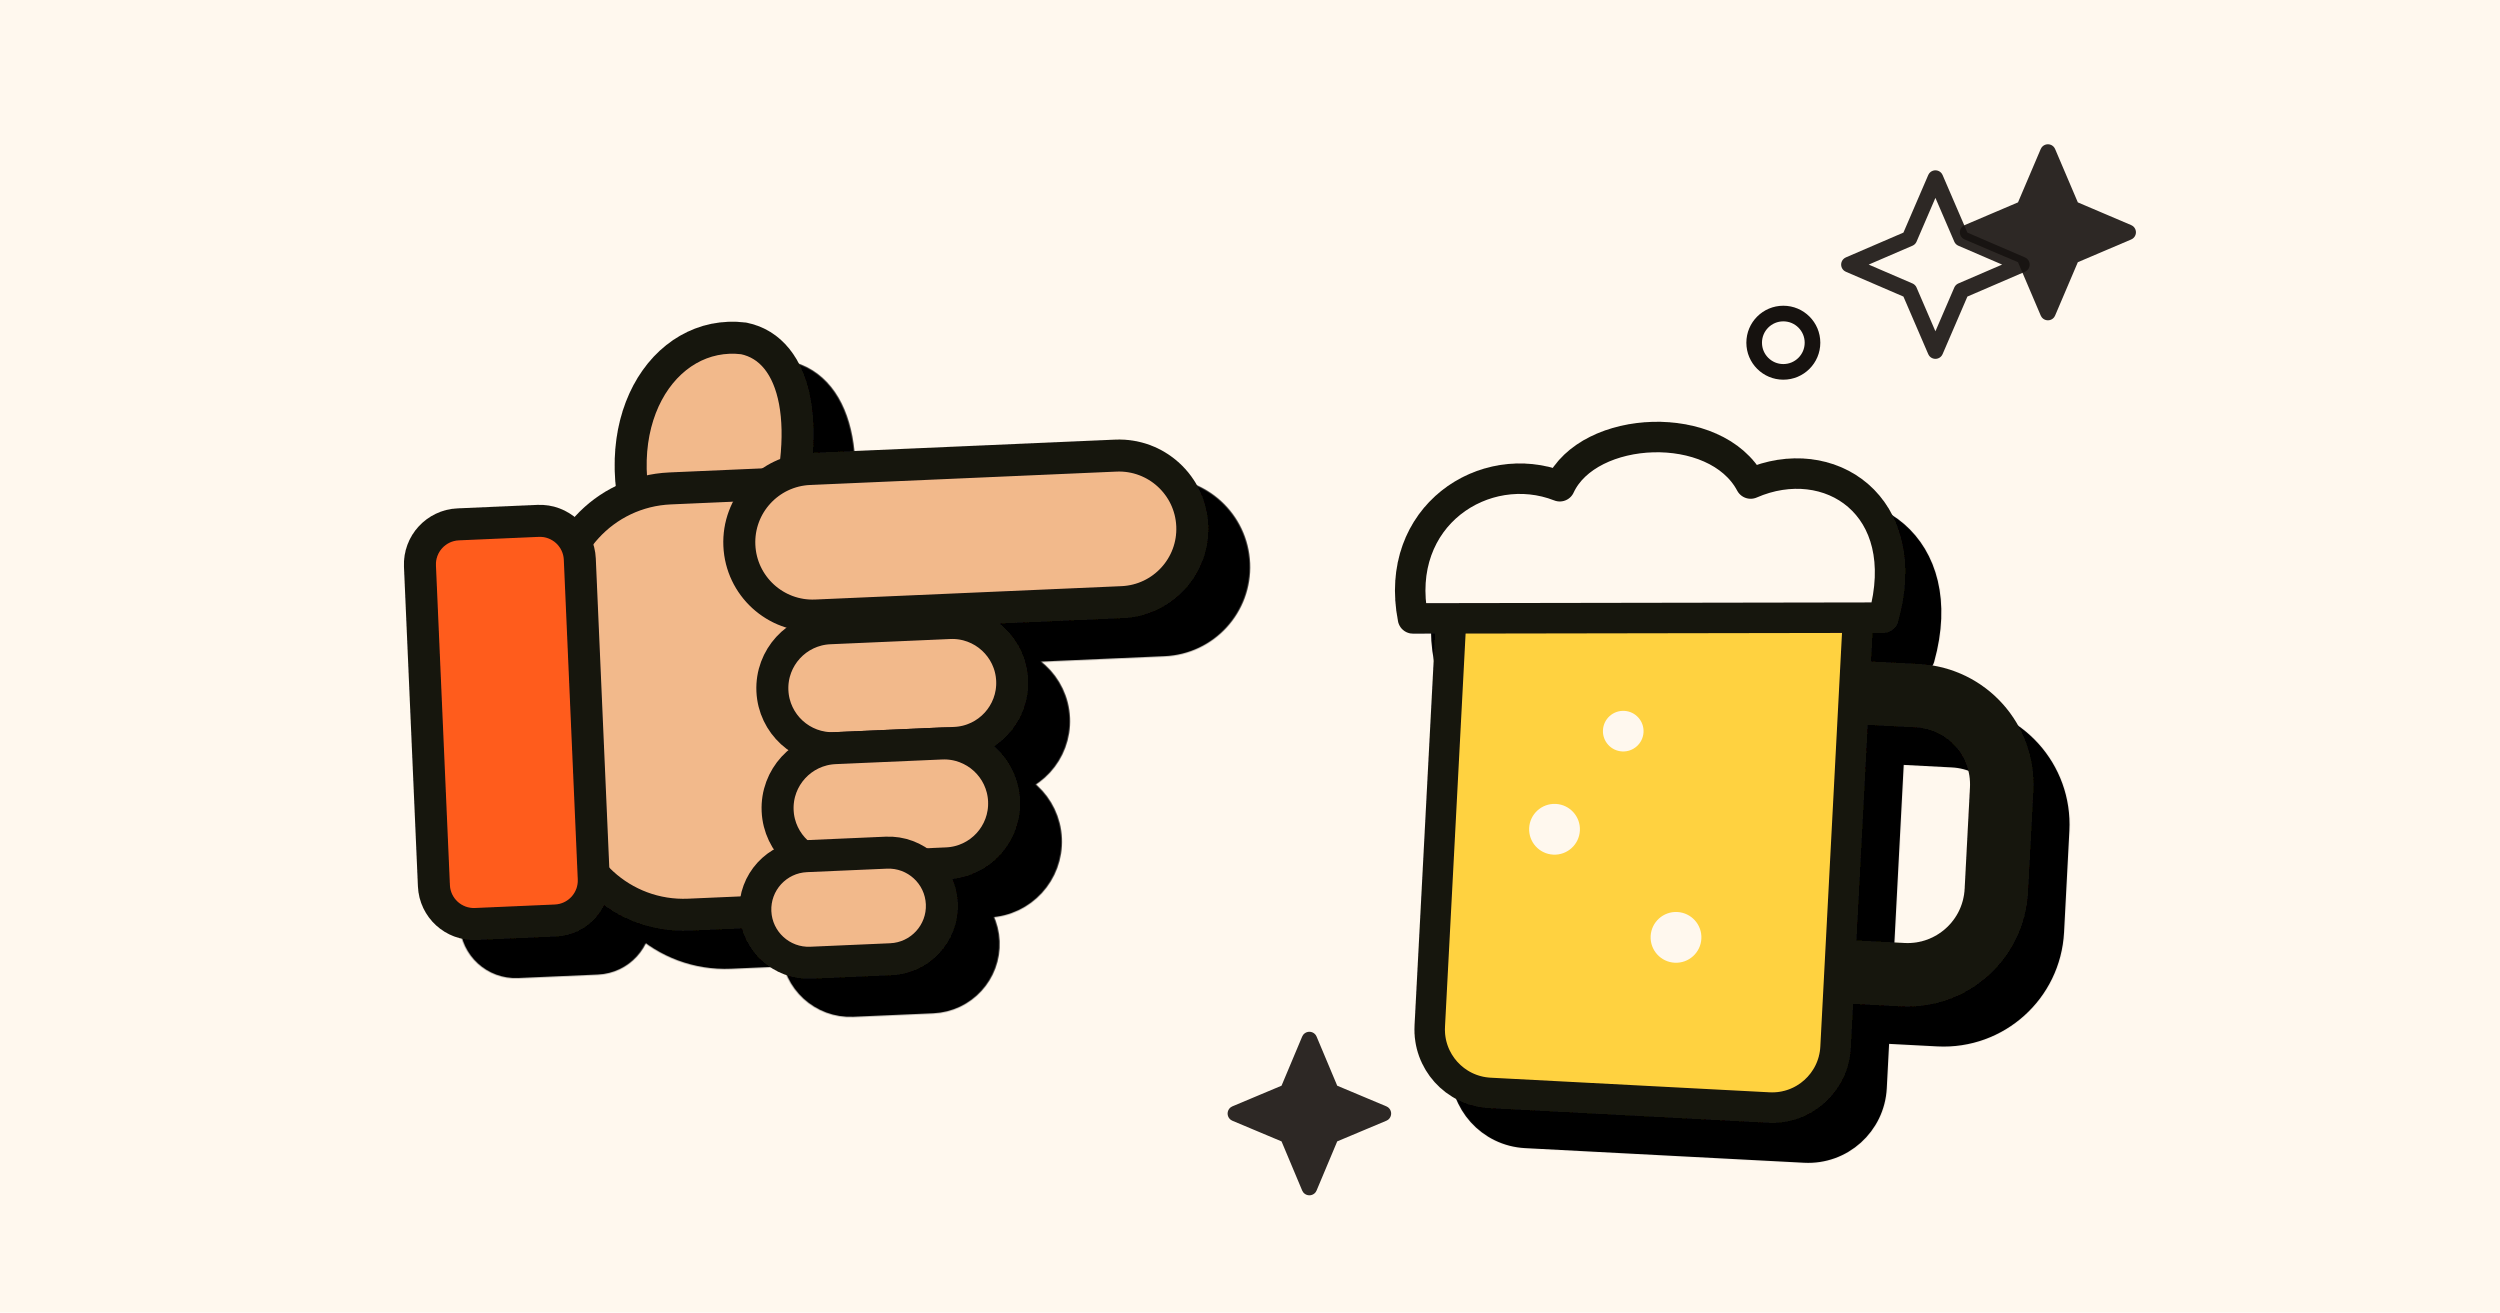
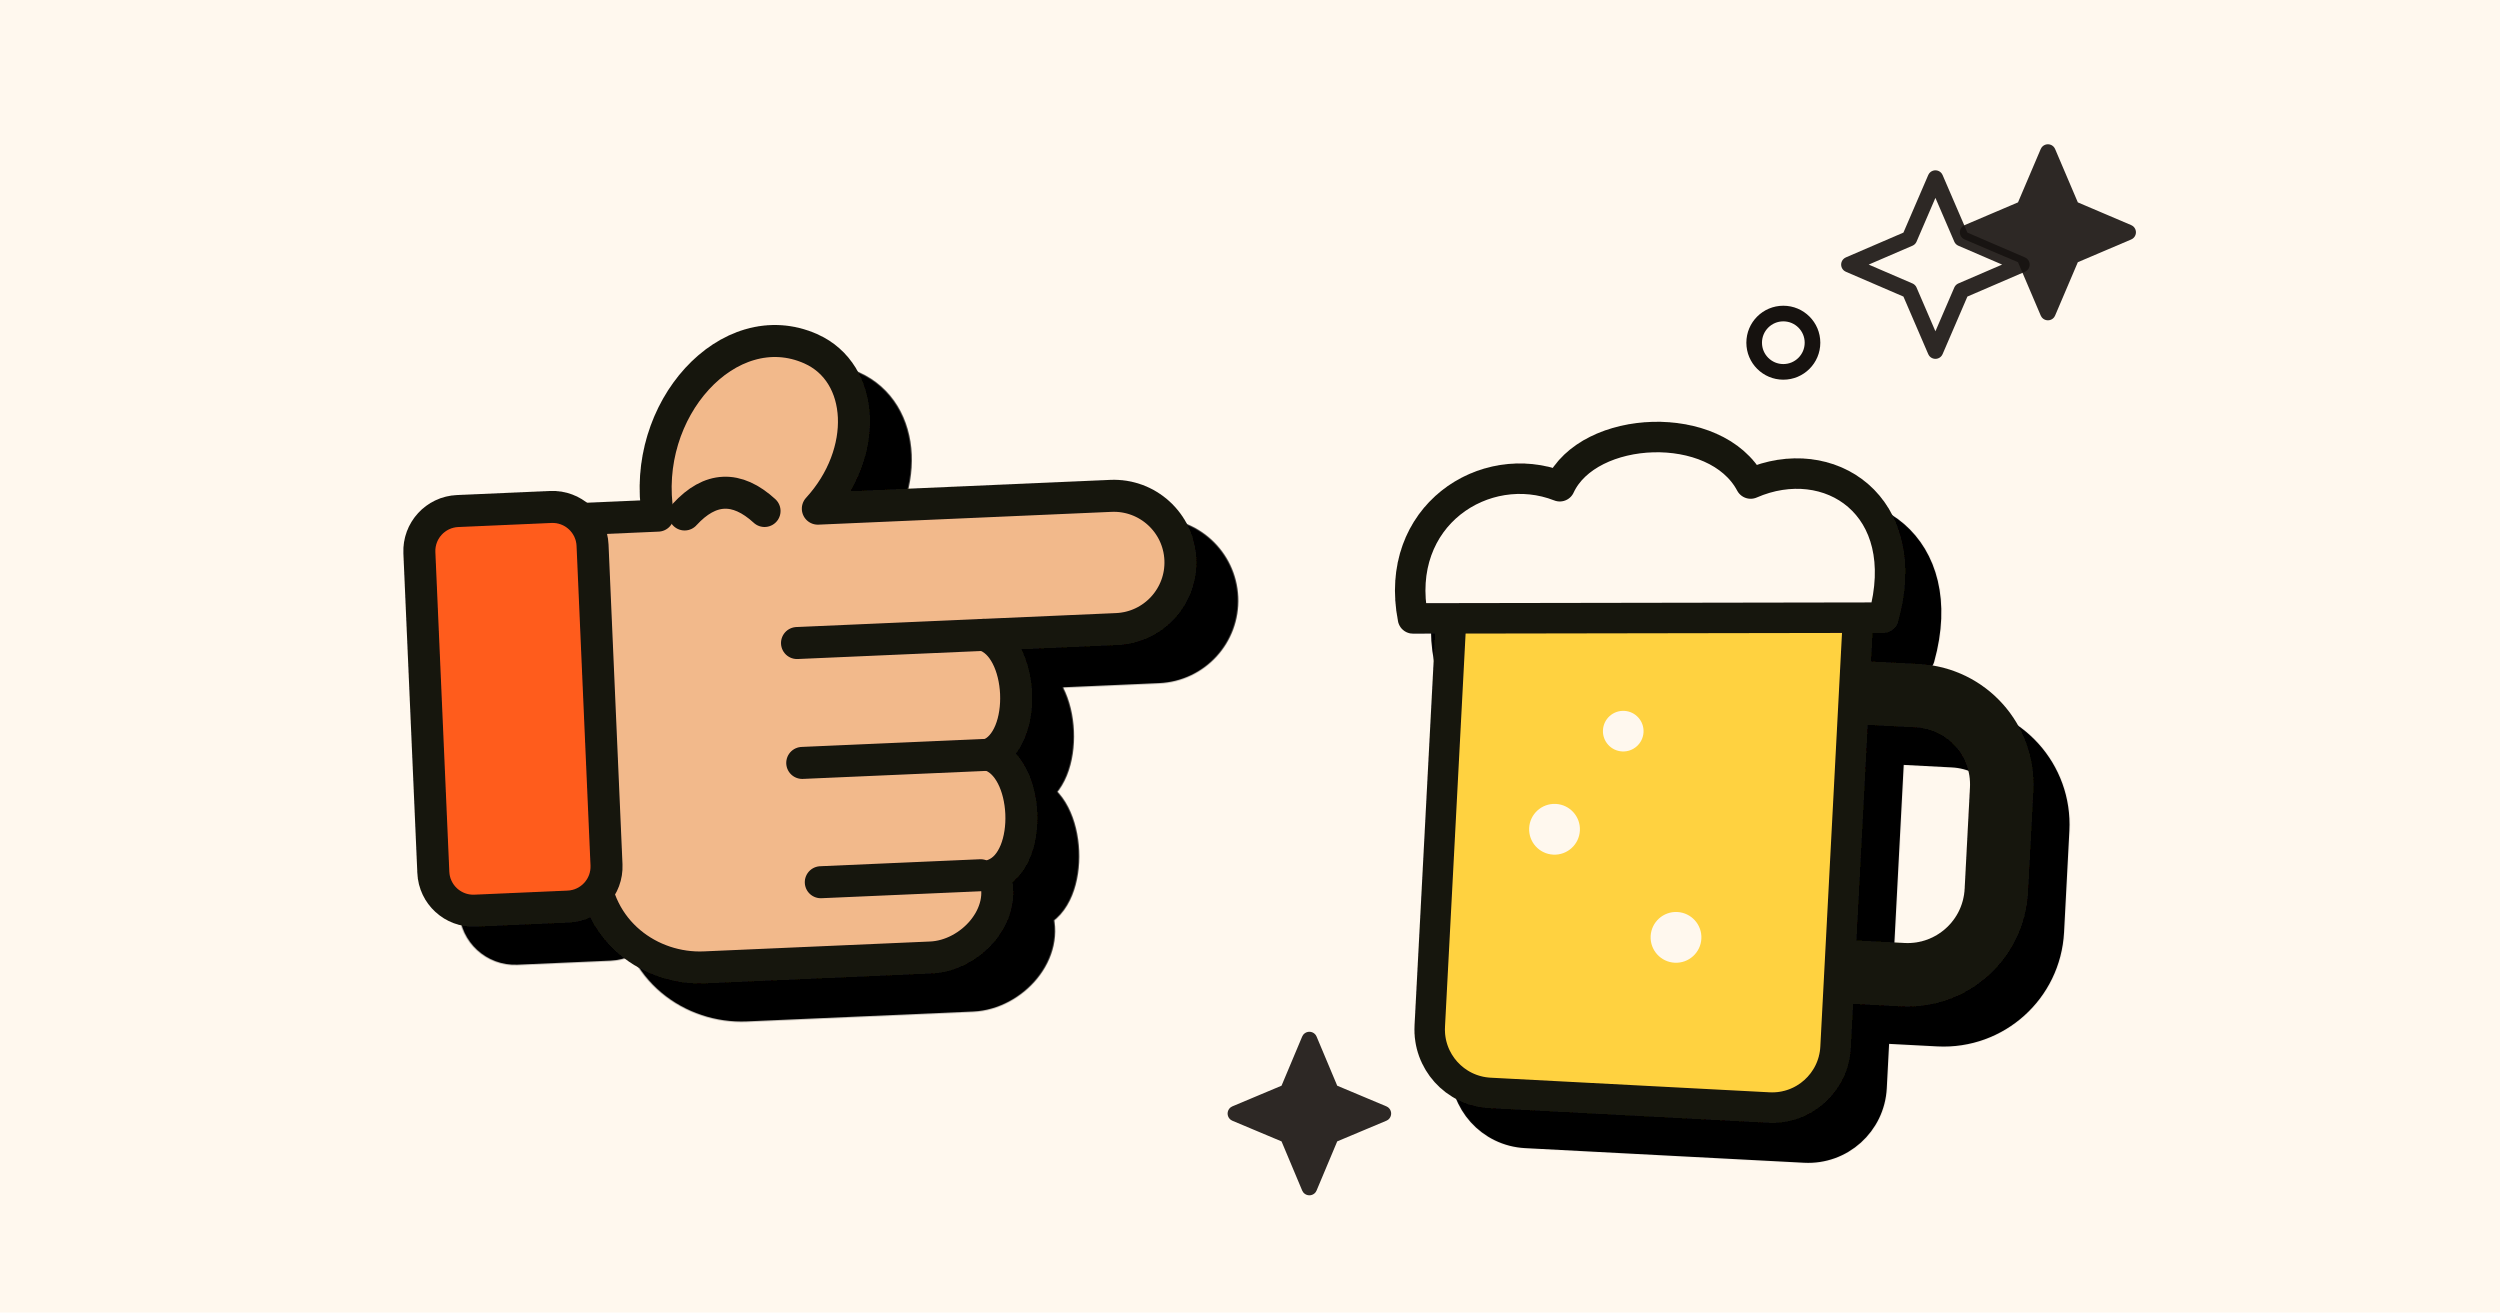
<svg xmlns="http://www.w3.org/2000/svg" viewBox="0 0 240 126" width="240" height="126">
  <defs>
    <filter id="h" x="-30%" y="-30%" width="170%" height="170%">
      <feOffset in="SourceAlpha" dx="3" dy="3" result="s" />
      <feMerge>
        <feMergeNode in="s" />
        <feMergeNode in="SourceGraphic" />
      </feMerge>
    </filter>
  </defs>
  <rect width="240" height="126" fill="#FFF8EE" />
  <path d="M185.8 17.1l2.5 5.8 5.8 2.5-5.8 2.5-2.5 5.8-2.5-5.8-5.8-2.5 5.8-2.5z" fill="#FFF8EE" stroke="#16120F" stroke-width="1.5" stroke-linejoin="round" opacity=".9" />
  <circle cx="171.2" cy="32.9" r="2.8" fill="#FFF8EE" stroke="#16120F" stroke-width="1.5" />
  <path d="M196.6 14.6l2.3 5.4 5.4 2.3-5.4 2.3-2.3 5.4-2.3-5.4-5.4-2.3 5.4-2.3z" fill="#16120F" stroke="#16120F" stroke-width="1.5" stroke-linejoin="round" opacity=".9" />
  <path d="M125.7 99.8l2.1 5.0 5.0 2.1-5.0 2.1-2.1 5.0-2.1-5.0-5.0-2.1 5.0-2.1z" fill="#16120F" stroke="#16120F" stroke-width="1.5" stroke-linejoin="round" opacity=".9" />
  <g transform="translate(38.0 18.1) rotate(-2.5 41.0 41.0) scale(1.280)" filter="url(#h)">
-     <path d="M19 26c-3-9 2-16 8-15 4 1 5 7 2 15z" fill="#F2B98B" stroke="#16120F" stroke-width="2.4" stroke-linejoin="round" stroke-linecap="round" />
-     <rect x="12" y="22" width="30" height="32" rx="9" fill="#F2B98B" stroke="#16120F" stroke-width="2.4" stroke-linejoin="round" stroke-linecap="round" />
-     <rect x="28" y="33" width="18" height="9" rx="4.5" fill="#F2B98B" stroke="#16120F" stroke-width="2.4" stroke-linejoin="round" stroke-linecap="round" />
-     <rect x="28" y="42" width="17" height="9" rx="4.5" fill="#F2B98B" stroke="#16120F" stroke-width="2.4" stroke-linejoin="round" stroke-linecap="round" />
-     <rect x="26" y="50" width="14" height="8" rx="4" fill="#F2B98B" stroke="#16120F" stroke-width="2.4" stroke-linejoin="round" stroke-linecap="round" />
-     <rect x="26" y="21" width="34" height="11" rx="5.5" fill="#F2B98B" stroke="#16120F" stroke-width="2.4" stroke-linejoin="round" stroke-linecap="round" />
-     <rect x="2" y="24" width="12" height="30" rx="3" fill="#FF5B1F" stroke="#16120F" stroke-width="2.4" stroke-linejoin="round" stroke-linecap="round" />
+     <path d="M14 24h6c-1-8 6-15 12-12 4 2 4 8 0 12h22a5 5 0 0 1 0 10H44c3 1 3 8 0 9 3 1 3 8 0 9 1 3-2 6-5 6H22c-4 0-8-3-8-8z" fill="#F2B98B" stroke="#16120F" stroke-width="2.4" stroke-linejoin="round" stroke-linecap="round" />
+     <path d="M30 34h14M30 43h14M31 52h12M22 24c2-2 4-2 6 0" fill="none" stroke="#16120F" stroke-width="2.4" stroke-linejoin="round" stroke-linecap="round" />
+     <rect x="2" y="23" width="13" height="30" rx="3" fill="#FF5B1F" stroke="#16120F" stroke-width="2.4" stroke-linejoin="round" stroke-linecap="round" />
  </g>
  <g transform="translate(124.0 34.0) rotate(3.0 39.0 39.0) scale(1.219)" filter="url(#h)">
    <path d="M44 26h5a7 7 0 0 1 7 7v8a7 7 0 0 1-7 7h-5" fill="none" stroke="#16120F" stroke-width="5" />
    <path d="M12 20h32v34a5 5 0 0 1-5 5H17a5 5 0 0 1-5-5z" fill="#FFD23F" stroke="#16120F" stroke-width="2.4" stroke-linejoin="round" stroke-linecap="round" />
    <path d="M9 22c-2-8 5-13 11-11 2-5 12-6 15-1 6-3 13 1 11 10z" fill="#FFF8EE" stroke="#16120F" stroke-width="2.4" stroke-linejoin="round" stroke-linecap="round" />
    <circle cx="21" cy="38" r="2" fill="#FFF8EE" />
    <circle cx="31" cy="46" r="2" fill="#FFF8EE" />
    <circle cx="26" cy="30" r="1.6" fill="#FFF8EE" />
  </g>
</svg>
